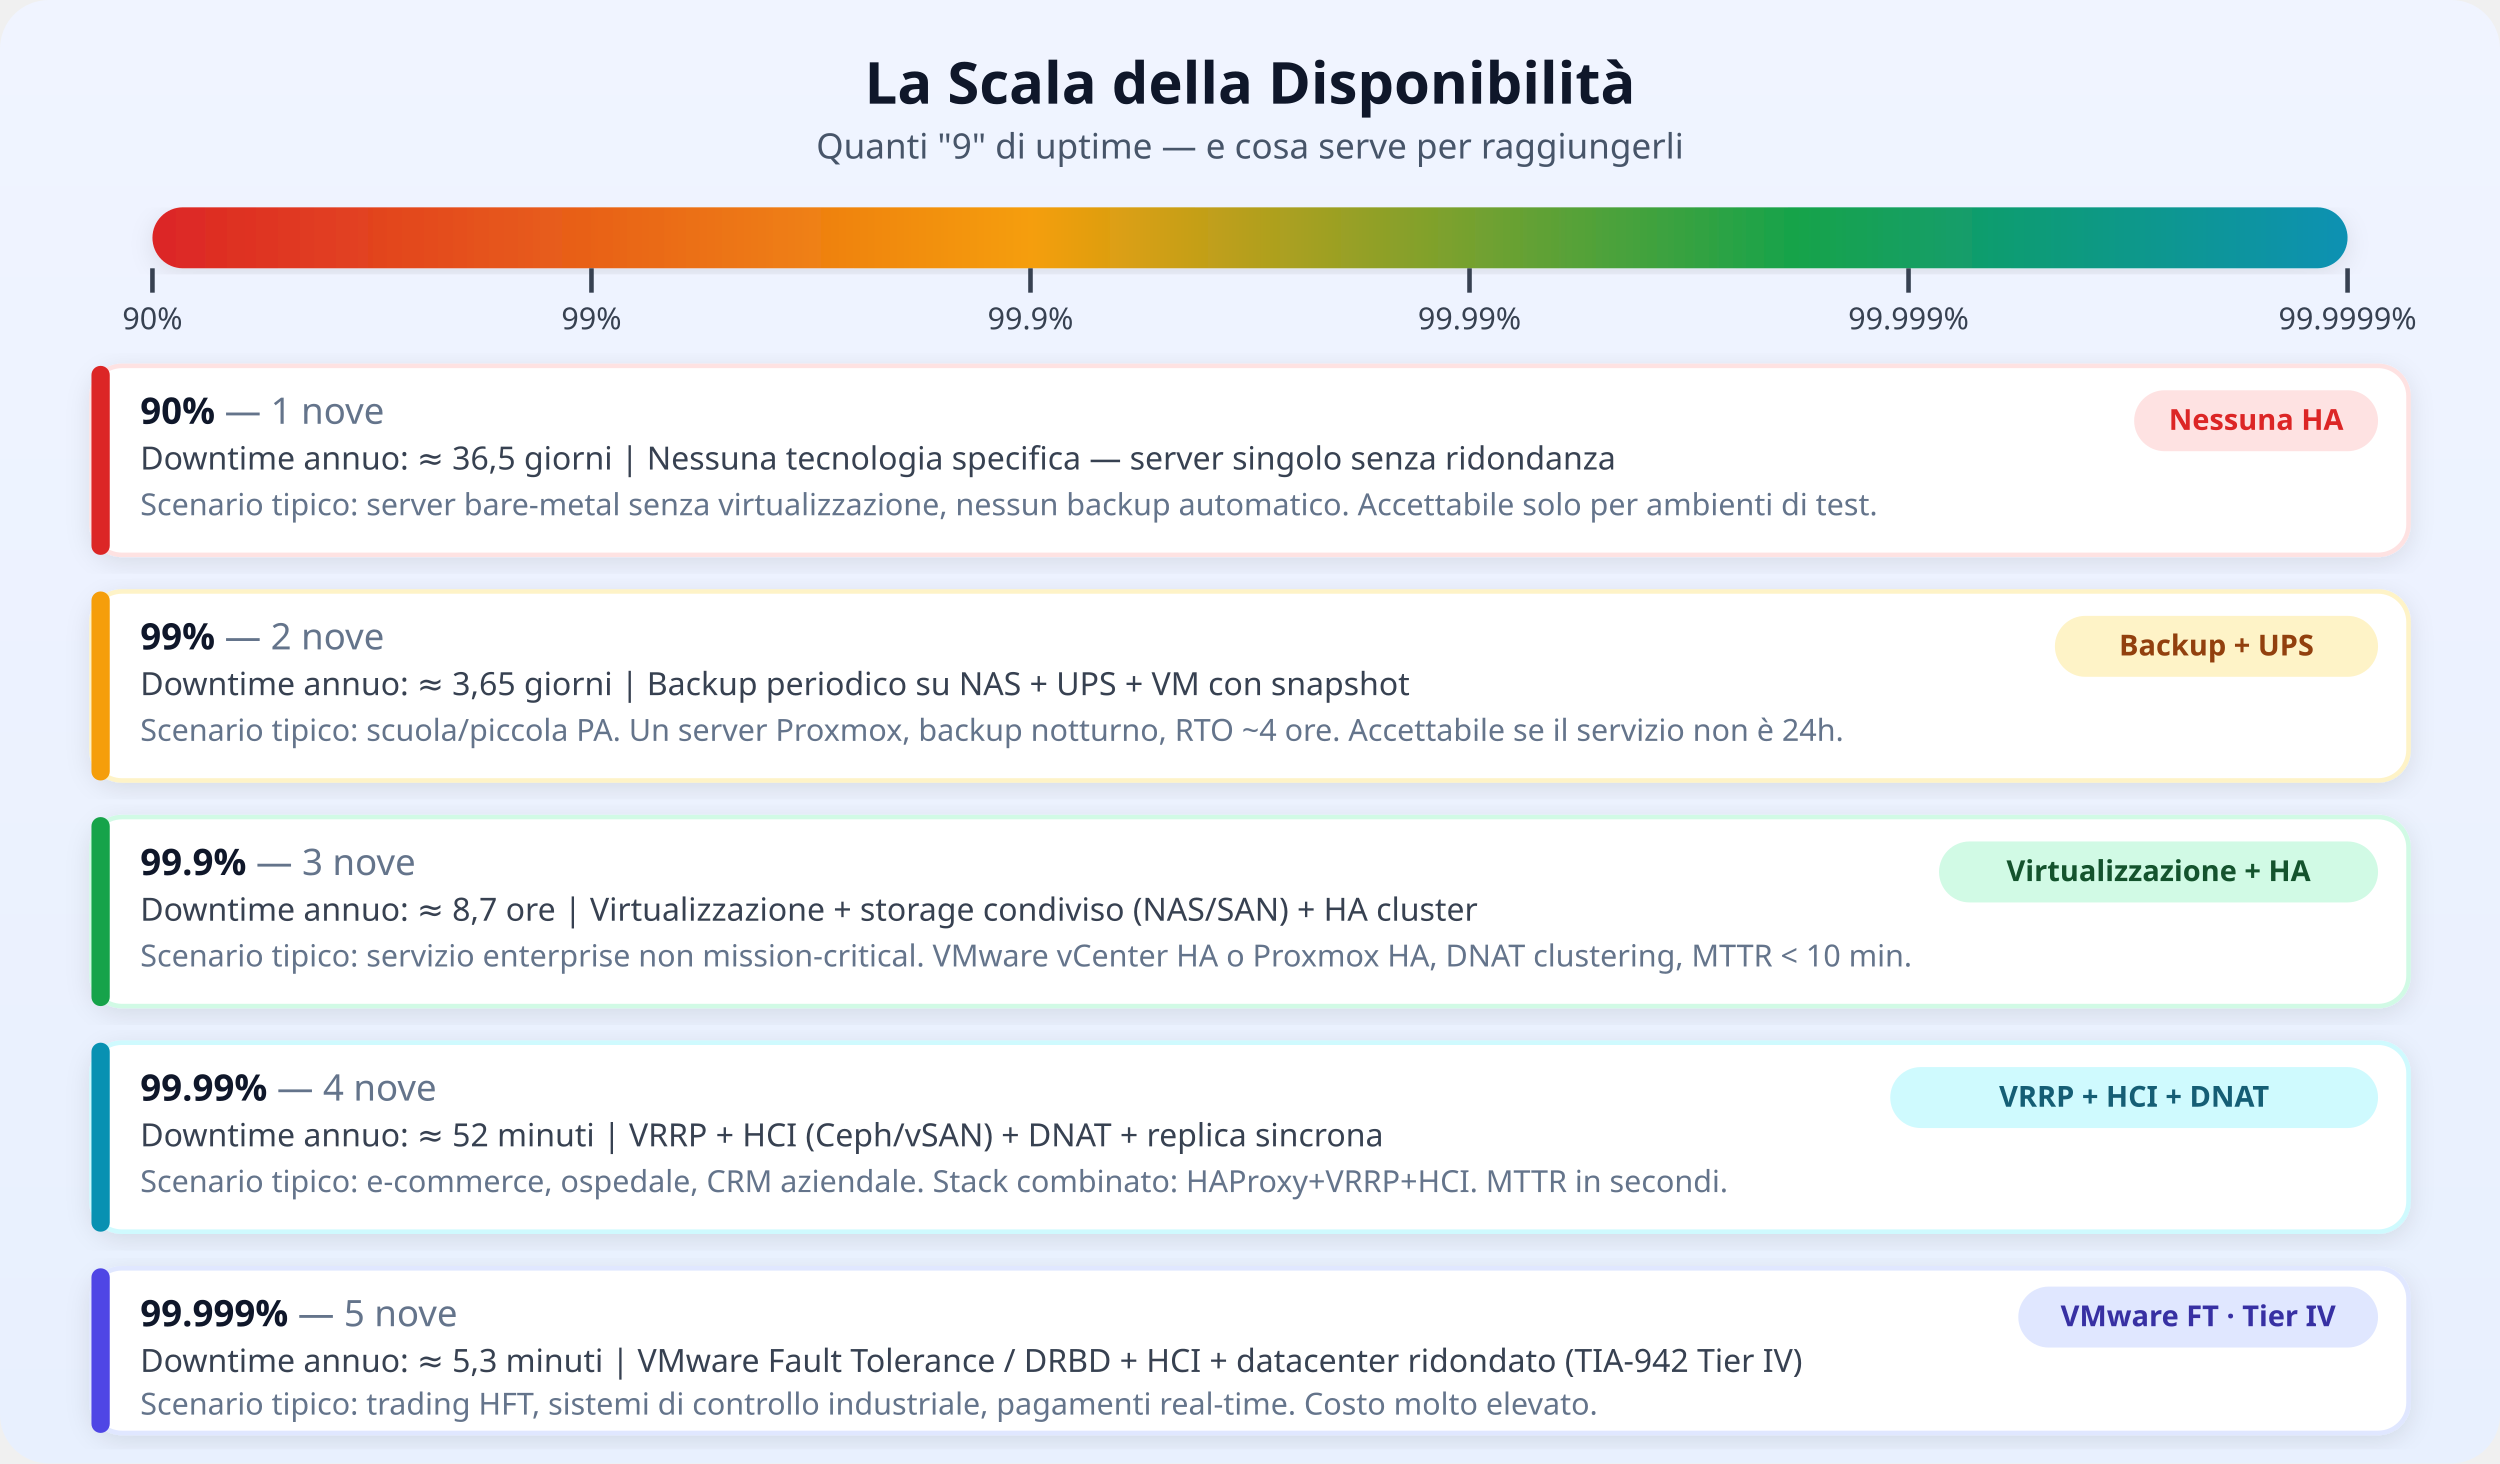
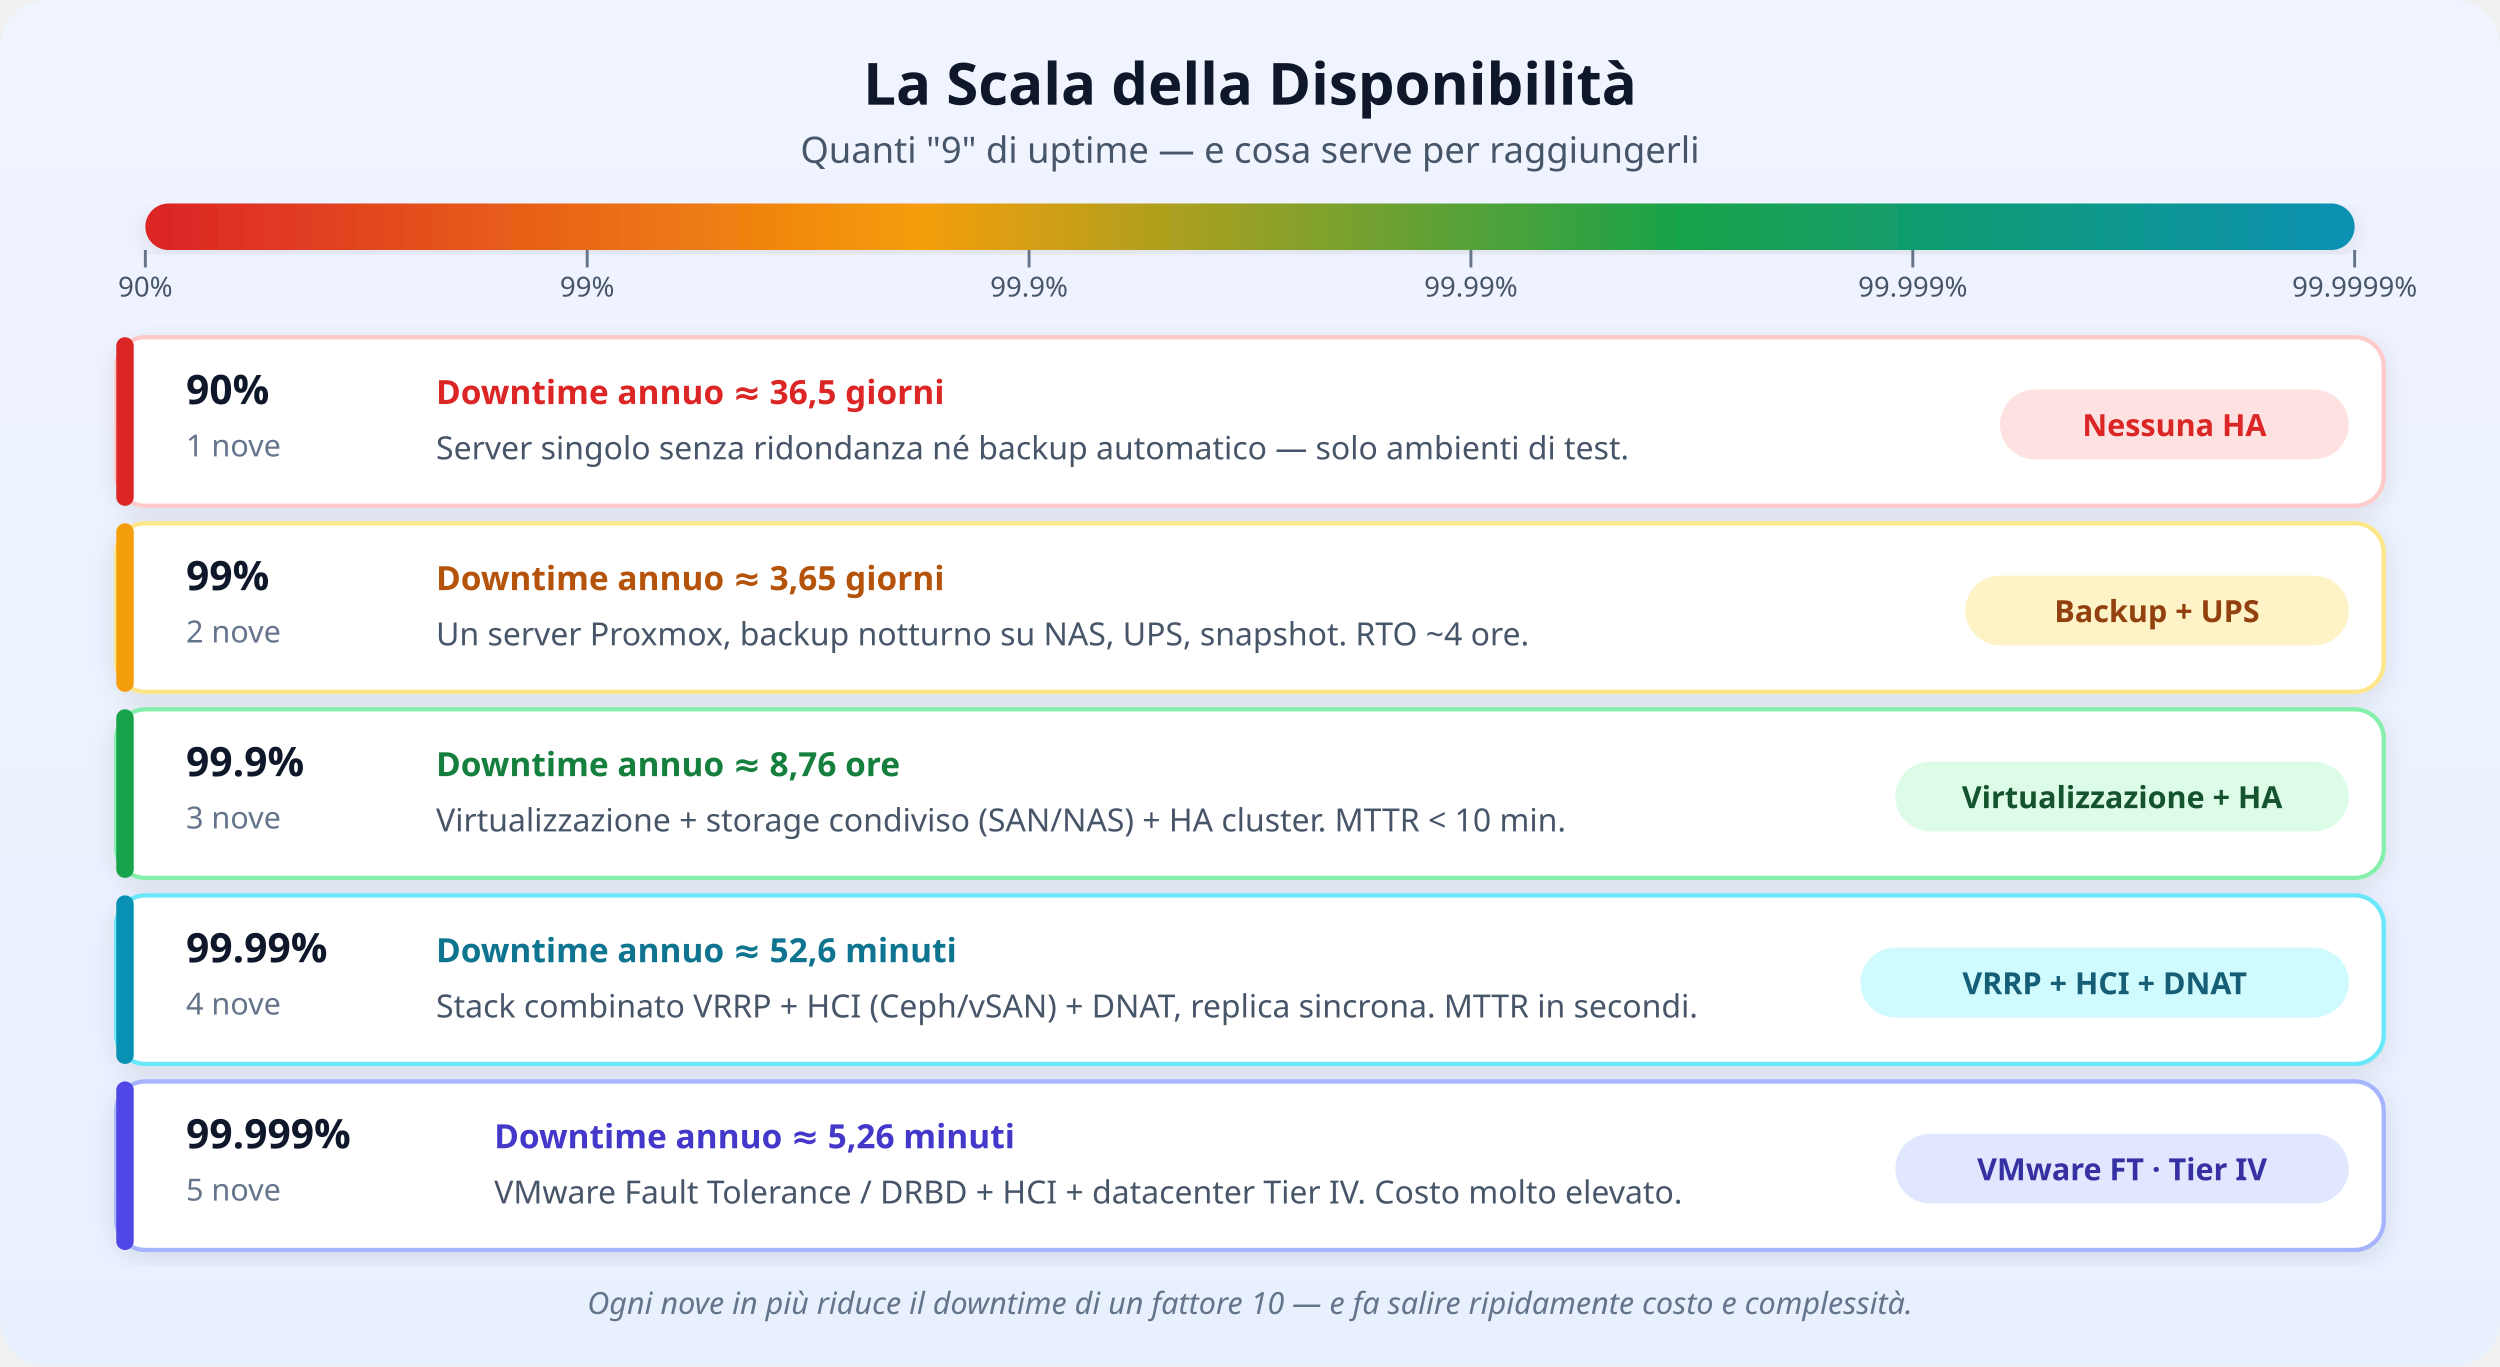
- <svg xmlns="http://www.w3.org/2000/svg" viewBox="0 0 820 480" font-family="'Segoe UI', system-ui, sans-serif">
+ <svg xmlns="http://www.w3.org/2000/svg" viewBox="0 0 860 470" font-family="'Segoe UI', system-ui, sans-serif">
  <defs>
    <linearGradient id="bg6" x1="0" y1="0" x2="0" y2="1">
      <stop offset="0%" stop-color="#f0f4ff" />
      <stop offset="100%" stop-color="#e8f0fe" />
    </linearGradient>
    <linearGradient id="bar" x1="0" y1="0" x2="1" y2="0">
      <stop offset="0%" stop-color="#dc2626" />
-       <stop offset="40%" stop-color="#f59e0b" />
-       <stop offset="75%" stop-color="#16a34a" />
+       <stop offset="35%" stop-color="#f59e0b" />
+       <stop offset="70%" stop-color="#16a34a" />
      <stop offset="100%" stop-color="#0891b2" />
    </linearGradient>
    <filter id="sh6">
      <feDropShadow dx="0" dy="2" stdDeviation="4" flood-color="#00000018" />
    </filter>
  </defs>
-   <rect width="820" height="480" fill="url(#bg6)" rx="16" />
-   <text x="410" y="34" text-anchor="middle" font-size="19" font-weight="700" fill="#0f172a">La Scala della Disponibilità</text>
-   <text x="410" y="52" text-anchor="middle" font-size="11.5" fill="#475569">Quanti "9" di uptime — e cosa serve per raggiungerli</text>
-   <rect x="50" y="68" width="720" height="20" rx="10" fill="url(#bar)" filter="url(#sh6)" />
-   <line x1="50" y1="88" x2="50" y2="96" stroke="#374151" stroke-width="1.5" />
-   <text x="50" y="108" text-anchor="middle" font-size="10" fill="#374151">90%</text>
-   <line x1="194" y1="88" x2="194" y2="96" stroke="#374151" stroke-width="1.5" />
-   <text x="194" y="108" text-anchor="middle" font-size="10" fill="#374151">99%</text>
-   <line x1="338" y1="88" x2="338" y2="96" stroke="#374151" stroke-width="1.5" />
-   <text x="338" y="108" text-anchor="middle" font-size="10" fill="#374151">99.9%</text>
-   <line x1="482" y1="88" x2="482" y2="96" stroke="#374151" stroke-width="1.5" />
-   <text x="482" y="108" text-anchor="middle" font-size="10" fill="#374151">99.99%</text>
-   <line x1="626" y1="88" x2="626" y2="96" stroke="#374151" stroke-width="1.5" />
-   <text x="626" y="108" text-anchor="middle" font-size="10" fill="#374151">99.999%</text>
-   <line x1="770" y1="88" x2="770" y2="96" stroke="#374151" stroke-width="1.5" />
-   <text x="770" y="108" text-anchor="middle" font-size="10" fill="#374151">99.9999%</text>
-   <rect x="30" y="120" width="760" height="62" rx="10" fill="white" stroke="#fee2e2" stroke-width="1.5" filter="url(#sh6)" />
-   <rect x="30" y="120" width="6" height="62" rx="3" fill="#dc2626" />
-   <text x="46" y="139" font-size="12" font-weight="700" fill="#0f172a">90%  <tspan fill="#64748b" font-weight="400">— 1 nove</tspan>
-   </text>
-   <text x="46" y="154" font-size="10.5" fill="#374151">Downtime annuo: ≈ 36,5 giorni    |    Nessuna tecnologia specifica — server singolo senza ridondanza</text>
-   <text x="46" y="169" font-size="10" fill="#64748b">Scenario tipico: server bare-metal senza virtualizzazione, nessun backup automatico. Accettabile solo per ambienti di test.</text>
-   <rect x="700" y="128" width="80" height="20" rx="10" fill="#fee2e2" />
-   <text x="740" y="141" text-anchor="middle" font-size="9.5" font-weight="600" fill="#dc2626">Nessuna HA</text>
-   <rect x="30" y="194" width="760" height="62" rx="10" fill="white" stroke="#fef3c7" stroke-width="1.5" filter="url(#sh6)" />
-   <rect x="30" y="194" width="6" height="62" rx="3" fill="#f59e0b" />
-   <text x="46" y="213" font-size="12" font-weight="700" fill="#0f172a">99%  <tspan fill="#64748b" font-weight="400">— 2 nove</tspan>
-   </text>
-   <text x="46" y="228" font-size="10.5" fill="#374151">Downtime annuo: ≈ 3,65 giorni    |    Backup periodico su NAS + UPS + VM con snapshot</text>
-   <text x="46" y="243" font-size="10" fill="#64748b">Scenario tipico: scuola/piccola PA. Un server Proxmox, backup notturno, RTO ~4 ore. Accettabile se il servizio non è 24h.</text>
-   <rect x="674" y="202" width="106" height="20" rx="10" fill="#fef3c7" />
-   <text x="727" y="215" text-anchor="middle" font-size="9.5" font-weight="600" fill="#92400e">Backup + UPS</text>
-   <rect x="30" y="268" width="760" height="62" rx="10" fill="white" stroke="#d1fae5" stroke-width="1.5" filter="url(#sh6)" />
-   <rect x="30" y="268" width="6" height="62" rx="3" fill="#16a34a" />
-   <text x="46" y="287" font-size="12" font-weight="700" fill="#0f172a">99.9%  <tspan fill="#64748b" font-weight="400">— 3 nove</tspan>
-   </text>
-   <text x="46" y="302" font-size="10.5" fill="#374151">Downtime annuo: ≈ 8,7 ore    |    Virtualizzazione + storage condiviso (NAS/SAN) + HA cluster</text>
-   <text x="46" y="317" font-size="10" fill="#64748b">Scenario tipico: servizio enterprise non mission-critical. VMware vCenter HA o Proxmox HA, DNAT clustering, MTTR &lt; 10 min.</text>
-   <rect x="636" y="276" width="144" height="20" rx="10" fill="#d1fae5" />
-   <text x="708" y="289" text-anchor="middle" font-size="9.5" font-weight="600" fill="#14532d">Virtualizzazione + HA</text>
-   <rect x="30" y="342" width="760" height="62" rx="10" fill="white" stroke="#cffafe" stroke-width="1.5" filter="url(#sh6)" />
-   <rect x="30" y="342" width="6" height="62" rx="3" fill="#0891b2" />
-   <text x="46" y="361" font-size="12" font-weight="700" fill="#0f172a">99.99%  <tspan fill="#64748b" font-weight="400">— 4 nove</tspan>
-   </text>
-   <text x="46" y="376" font-size="10.5" fill="#374151">Downtime annuo: ≈ 52 minuti    |    VRRP + HCI (Ceph/vSAN) + DNAT + replica sincrona</text>
-   <text x="46" y="391" font-size="10" fill="#64748b">Scenario tipico: e-commerce, ospedale, CRM aziendale. Stack combinato: HAProxy+VRRP+HCI. MTTR in secondi.</text>
-   <rect x="620" y="350" width="160" height="20" rx="10" fill="#cffafe" />
-   <text x="700" y="363" text-anchor="middle" font-size="9.5" font-weight="600" fill="#155e75">VRRP + HCI + DNAT</text>
-   <rect x="30" y="416" width="760" height="54" rx="10" fill="white" stroke="#e0e7ff" stroke-width="1.5" filter="url(#sh6)" />
-   <rect x="30" y="416" width="6" height="54" rx="3" fill="#4f46e5" />
-   <text x="46" y="435" font-size="12" font-weight="700" fill="#0f172a">99.999%  <tspan fill="#64748b" font-weight="400">— 5 nove</tspan>
-   </text>
-   <text x="46" y="450" font-size="10.5" fill="#374151">Downtime annuo: ≈ 5,3 minuti    |    VMware Fault Tolerance  /  DRBD + HCI + datacenter ridondato (TIA-942 Tier IV)</text>
-   <text x="46" y="464" font-size="10" fill="#64748b">Scenario tipico: trading HFT, sistemi di controllo industriale, pagamenti real-time. Costo molto elevato.</text>
-   <rect x="662" y="422" width="118" height="20" rx="10" fill="#e0e7ff" />
-   <text x="721" y="435" text-anchor="middle" font-size="9.5" font-weight="600" fill="#3730a3">VMware FT · Tier IV</text>
+   <rect width="860" height="470" fill="url(#bg6)" rx="16" />
+   <text x="430" y="36" text-anchor="middle" font-size="20" font-weight="700" fill="#0f172a">La Scala della Disponibilità</text>
+   <text x="430" y="56" text-anchor="middle" font-size="12.5" fill="#475569">Quanti "9" di uptime — e cosa serve per raggiungerli</text>
+   <rect x="50" y="70" width="760" height="16" rx="8" fill="url(#bar)" filter="url(#sh6)" />
+   <g font-size="9.5" fill="#475569" text-anchor="middle">
+     <text x="50" y="102">90%</text>
+     <text x="202" y="102">99%</text>
+     <text x="354" y="102">99.9%</text>
+     <text x="506" y="102">99.99%</text>
+     <text x="658" y="102">99.999%</text>
+     <text x="810" y="102">99.9999%</text>
+   </g>
+   <g stroke="#64748b" stroke-width="1">
+     <line x1="50" y1="86" x2="50" y2="92" />
+     <line x1="202" y1="86" x2="202" y2="92" />
+     <line x1="354" y1="86" x2="354" y2="92" />
+     <line x1="506" y1="86" x2="506" y2="92" />
+     <line x1="658" y1="86" x2="658" y2="92" />
+     <line x1="810" y1="86" x2="810" y2="92" />
+   </g>
+   <rect x="40" y="116" width="780" height="58" rx="10" fill="white" stroke="#fecaca" stroke-width="1.5" filter="url(#sh6)" />
+   <rect x="40" y="116" width="6" height="58" rx="3" fill="#dc2626" />
+   <text x="64" y="139" font-size="14" font-weight="700" fill="#0f172a">90%</text>
+   <text x="64" y="157" font-size="10.5" fill="#64748b">1 nove</text>
+   <text x="150" y="139" font-size="11.5" font-weight="600" fill="#dc2626">Downtime annuo ≈ 36,5 giorni</text>
+   <text x="150" y="158" font-size="11" fill="#475569">Server singolo senza ridondanza né backup automatico — solo ambienti di test.</text>
+   <rect x="688" y="134" width="120" height="24" rx="12" fill="#fee2e2" />
+   <text x="748" y="150" text-anchor="middle" font-size="10.5" font-weight="600" fill="#dc2626">Nessuna HA</text>
+   <rect x="40" y="180" width="780" height="58" rx="10" fill="white" stroke="#fde68a" stroke-width="1.5" filter="url(#sh6)" />
+   <rect x="40" y="180" width="6" height="58" rx="3" fill="#f59e0b" />
+   <text x="64" y="203" font-size="14" font-weight="700" fill="#0f172a">99%</text>
+   <text x="64" y="221" font-size="10.5" fill="#64748b">2 nove</text>
+   <text x="150" y="203" font-size="11.5" font-weight="600" fill="#b45309">Downtime annuo ≈ 3,65 giorni</text>
+   <text x="150" y="222" font-size="11" fill="#475569">Un server Proxmox, backup notturno su NAS, UPS, snapshot. RTO ~4 ore.</text>
+   <rect x="676" y="198" width="132" height="24" rx="12" fill="#fef3c7" />
+   <text x="742" y="214" text-anchor="middle" font-size="10.5" font-weight="600" fill="#92400e">Backup + UPS</text>
+   <rect x="40" y="244" width="780" height="58" rx="10" fill="white" stroke="#86efac" stroke-width="1.5" filter="url(#sh6)" />
+   <rect x="40" y="244" width="6" height="58" rx="3" fill="#16a34a" />
+   <text x="64" y="267" font-size="14" font-weight="700" fill="#0f172a">99.9%</text>
+   <text x="64" y="285" font-size="10.5" fill="#64748b">3 nove</text>
+   <text x="150" y="267" font-size="11.5" font-weight="600" fill="#15803d">Downtime annuo ≈ 8,76 ore</text>
+   <text x="150" y="286" font-size="11" fill="#475569">Virtualizzazione + storage condiviso (SAN/NAS) + HA cluster. MTTR &lt; 10 min.</text>
+   <rect x="652" y="262" width="156" height="24" rx="12" fill="#dcfce7" />
+   <text x="730" y="278" text-anchor="middle" font-size="10.5" font-weight="600" fill="#14532d">Virtualizzazione + HA</text>
+   <rect x="40" y="308" width="780" height="58" rx="10" fill="white" stroke="#67e8f9" stroke-width="1.5" filter="url(#sh6)" />
+   <rect x="40" y="308" width="6" height="58" rx="3" fill="#0891b2" />
+   <text x="64" y="331" font-size="14" font-weight="700" fill="#0f172a">99.99%</text>
+   <text x="64" y="349" font-size="10.5" fill="#64748b">4 nove</text>
+   <text x="150" y="331" font-size="11.5" font-weight="600" fill="#0e7490">Downtime annuo ≈ 52,6 minuti</text>
+   <text x="150" y="350" font-size="11" fill="#475569">Stack combinato VRRP + HCI (Ceph/vSAN) + DNAT, replica sincrona. MTTR in secondi.</text>
+   <rect x="640" y="326" width="168" height="24" rx="12" fill="#cffafe" />
+   <text x="724" y="342" text-anchor="middle" font-size="10.5" font-weight="600" fill="#155e75">VRRP + HCI + DNAT</text>
+   <rect x="40" y="372" width="780" height="58" rx="10" fill="white" stroke="#a5b4fc" stroke-width="1.5" filter="url(#sh6)" />
+   <rect x="40" y="372" width="6" height="58" rx="3" fill="#4f46e5" />
+   <text x="64" y="395" font-size="14" font-weight="700" fill="#0f172a">99.999%</text>
+   <text x="64" y="413" font-size="10.5" fill="#64748b">5 nove</text>
+   <text x="170" y="395" font-size="11.5" font-weight="600" fill="#4338ca">Downtime annuo ≈ 5,26 minuti</text>
+   <text x="170" y="414" font-size="11" fill="#475569">VMware Fault Tolerance / DRBD + HCI + datacenter Tier IV. Costo molto elevato.</text>
+   <rect x="652" y="390" width="156" height="24" rx="12" fill="#e0e7ff" />
+   <text x="730" y="406" text-anchor="middle" font-size="10.5" font-weight="600" fill="#3730a3">VMware FT · Tier IV</text>
+   <text x="430" y="452" text-anchor="middle" font-size="10.5" font-style="italic" fill="#64748b">Ogni nove in più riduce il downtime di un fattore 10 — e fa salire ripidamente costo e complessità.</text>
</svg>
